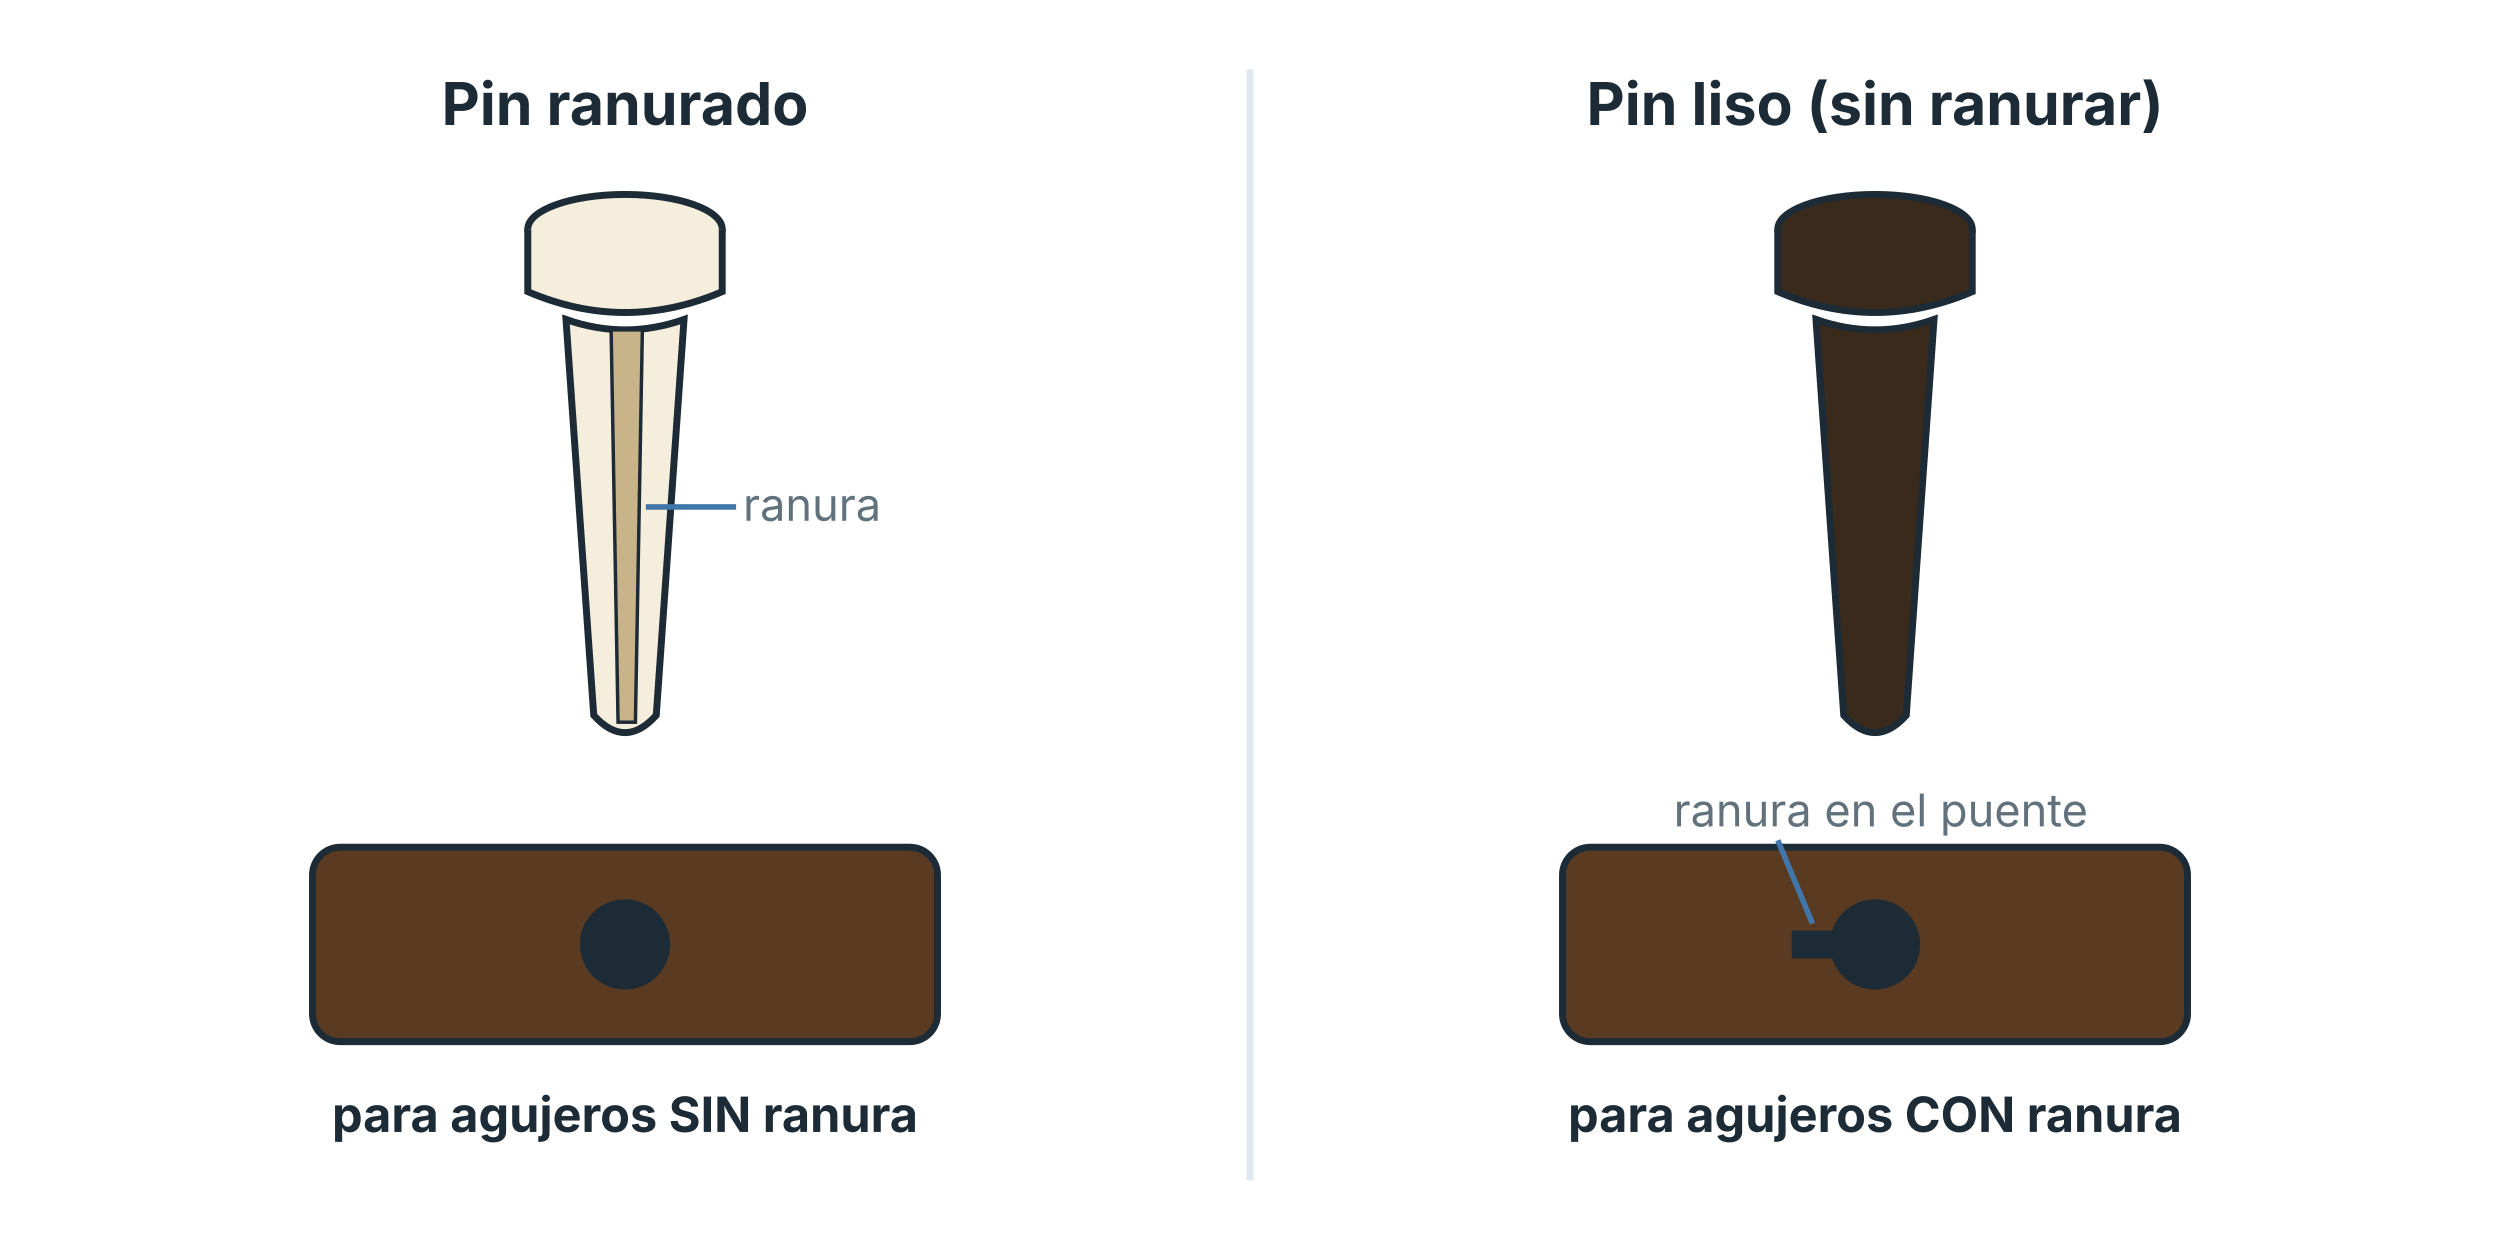
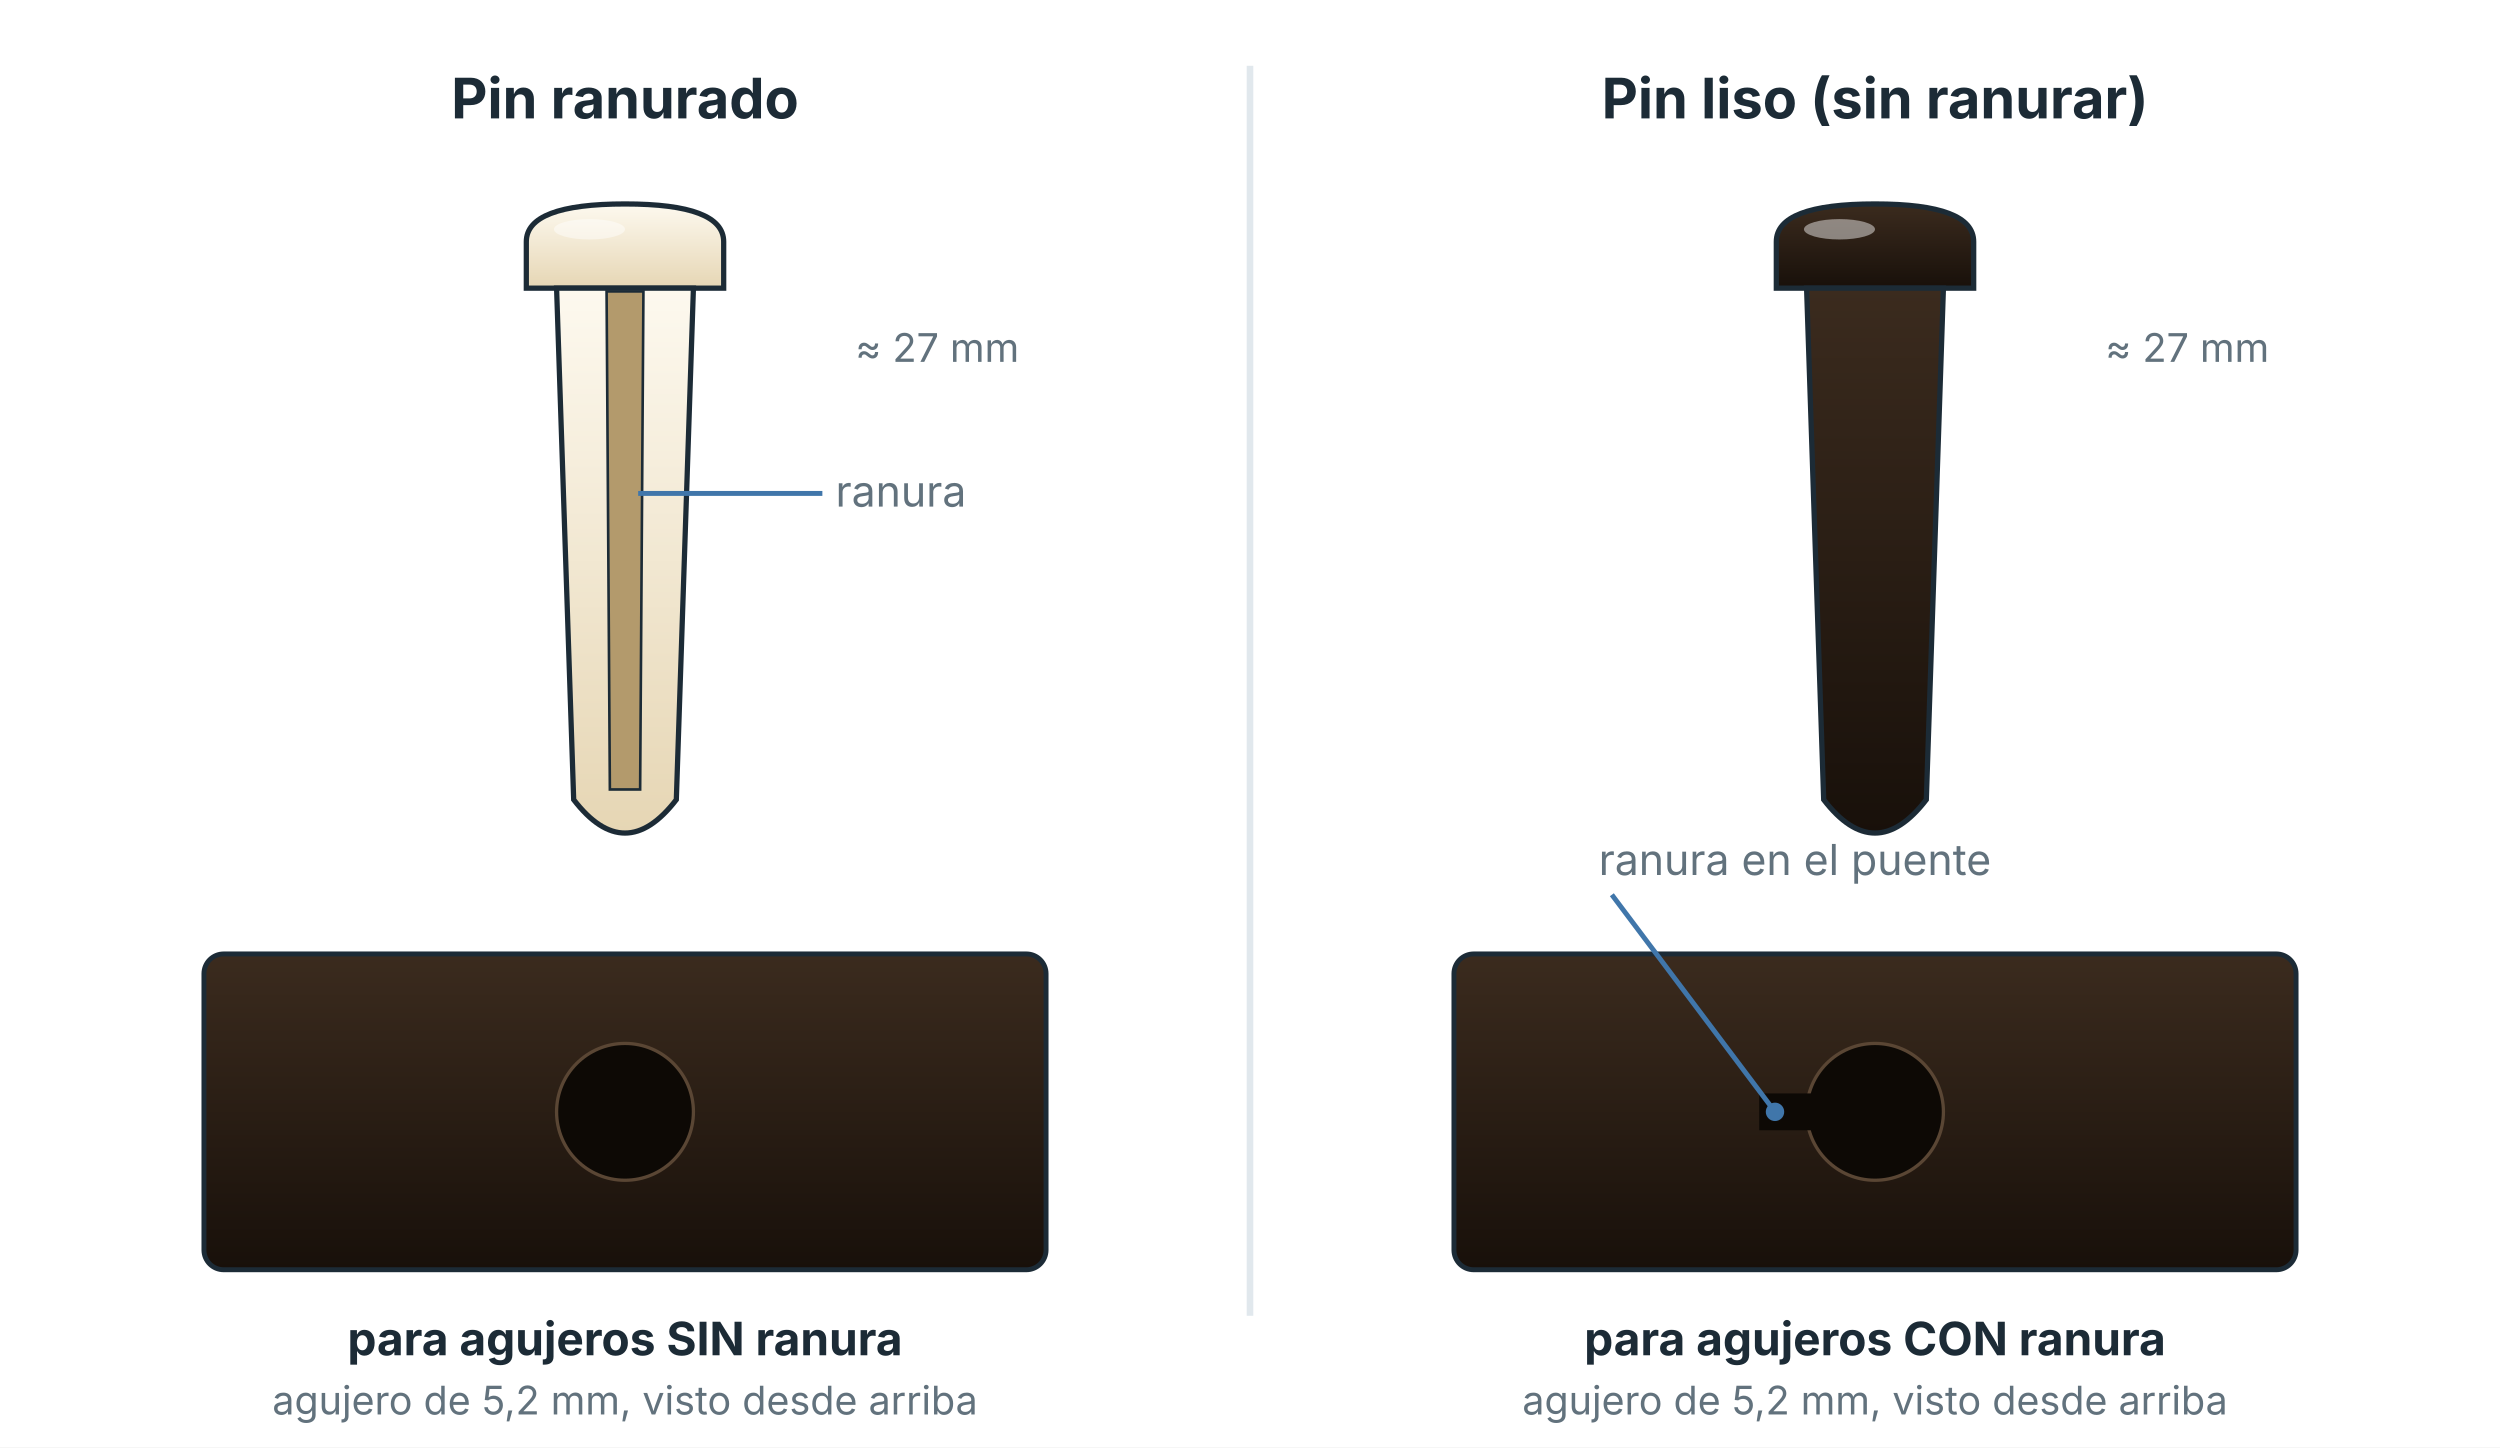
- <svg xmlns="http://www.w3.org/2000/svg" viewBox="0 0 720 360" font-family="Inter, Arial, sans-serif">
-   <rect width="720" height="360" fill="#ffffff" />
-   <line x1="360" y1="20" x2="360" y2="340" stroke="#e1e8ed" stroke-width="2" />
-   <g transform="translate(180,0)">
-     <text x="0" y="36" text-anchor="middle" font-size="17" font-weight="700" fill="#1c2b36">Pin ranurado</text>
-     <ellipse cx="0" cy="66" rx="28" ry="10" fill="#f6eedc" stroke="#1c2b36" stroke-width="2" />
-     <path d="M-28,66 L-28,84 Q0,96 28,84 L28,66" fill="#f6eedc" stroke="#1c2b36" stroke-width="2" />
-     <path d="M-17,92 L-9,206 Q0,216 9,206 L17,92 Q0,98 -17,92 Z" fill="#f6eedc" stroke="#1c2b36" stroke-width="2" />
-     <path d="M-4,95 L-2,208 L3,208 L5,95 Z" fill="#c9b48a" stroke="#1c2b36" stroke-width="1" />
-     <text x="34" y="150" font-size="13" fill="#62727d">ranura</text>
-     <line x1="32" y1="146" x2="6" y2="146" stroke="#4076AA" stroke-width="1.6" />
-     <rect x="-90" y="244" width="180" height="56" rx="8" fill="#5a3b22" stroke="#1c2b36" stroke-width="2" />
-     <circle cx="0" cy="272" r="13" fill="#1c2b36" />
-     <text x="0" y="326" text-anchor="middle" font-size="14" font-weight="700" fill="#1c2b36">para agujeros SIN ranura</text>
-   </g>
-   <g transform="translate(540,0)">
-     <text x="0" y="36" text-anchor="middle" font-size="17" font-weight="700" fill="#1c2b36">Pin liso (sin ranurar)</text>
-     <ellipse cx="0" cy="66" rx="28" ry="10" fill="#3a2a1c" stroke="#1c2b36" stroke-width="2" />
-     <path d="M-28,66 L-28,84 Q0,96 28,84 L28,66" fill="#3a2a1c" stroke="#1c2b36" stroke-width="2" />
-     <path d="M-17,92 L-9,206 Q0,216 9,206 L17,92 Q0,98 -17,92 Z" fill="#3a2a1c" stroke="#1c2b36" stroke-width="2" />
-     <rect x="-90" y="244" width="180" height="56" rx="8" fill="#5a3b22" stroke="#1c2b36" stroke-width="2" />
-     <circle cx="0" cy="272" r="13" fill="#1c2b36" />
-     <rect x="-24" y="268" width="14" height="8" fill="#1c2b36" />
-     <text x="-58" y="238" font-size="13" fill="#62727d">ranura en el puente</text>
-     <line x1="-28" y1="242" x2="-18" y2="266" stroke="#4076AA" stroke-width="1.6" />
-     <text x="0" y="326" text-anchor="middle" font-size="14" font-weight="700" fill="#1c2b36">para agujeros CON ranura</text>
-   </g>
+ <svg xmlns="http://www.w3.org/2000/svg" viewBox="0 0 760 440" font-family="Inter, Arial, sans-serif">
+   <defs>
+     <linearGradient id="bone" x1="0" y1="0" x2="0" y2="1">
+       <stop offset="0" stop-color="#fdf9ef" />
+       <stop offset="1" stop-color="#e6d6b4" />
+     </linearGradient>
+     <linearGradient id="boneH" x1="0" y1="0" x2="1" y2="0">
+       <stop offset="0" stop-color="#efe3c8" />
+       <stop offset=".5" stop-color="#fdf9ef" />
+       <stop offset="1" stop-color="#e3d2ad" />
+     </linearGradient>
+     <linearGradient id="rose" x1="0" y1="0" x2="0" y2="1">
+       <stop offset="0" stop-color="#4f3626" />
+       <stop offset="1" stop-color="#2c1d13" />
+     </linearGradient>
+     <linearGradient id="spruce" x1="0" y1="0" x2="1" y2="1">
+       <stop offset="0" stop-color="#f4e2bb" />
+       <stop offset="1" stop-color="#dfbf8a" />
+     </linearGradient>
+     <linearGradient id="mahog" x1="0" y1="0" x2="0" y2="1">
+       <stop offset="0" stop-color="#97643c" />
+       <stop offset="1" stop-color="#6b4226" />
+     </linearGradient>
+     <linearGradient id="maple" x1="0" y1="0" x2="0" y2="1">
+       <stop offset="0" stop-color="#d9b07a" />
+       <stop offset="1" stop-color="#b98a55" />
+     </linearGradient>
+     <linearGradient id="ebony" x1="0" y1="0" x2="0" y2="1">
+       <stop offset="0" stop-color="#3b2b1e" />
+       <stop offset="1" stop-color="#18100a" />
+     </linearGradient>
+     <linearGradient id="nickel" x1="0" y1="0" x2="0" y2="1">
+       <stop offset="0" stop-color="#f4f7f9" />
+       <stop offset=".55" stop-color="#bcc6cd" />
+       <stop offset="1" stop-color="#8c99a2" />
+     </linearGradient>
+     <linearGradient id="steel" x1="0" y1="0" x2="0" y2="1">
+       <stop offset="0" stop-color="#7d8890" />
+       <stop offset=".5" stop-color="#d6dde2" />
+       <stop offset="1" stop-color="#6c767d" />
+     </linearGradient>
+     <radialGradient id="ballg" cx=".35" cy=".35" r=".7">
+       <stop offset="0" stop-color="#f2c76a" />
+       <stop offset="1" stop-color="#9b7426" />
+     </radialGradient>
+     <marker id="ar" viewBox="0 0 10 10" refX="5" refY="5" markerWidth="7" markerHeight="7" orient="auto-start-reverse">
+       <path d="M0,0 L10,5 L0,10 Z" fill="#4076AA" />
+     </marker>
+     <pattern id="hatch" width="7" height="7" patternUnits="userSpaceOnUse" patternTransform="rotate(45)">
+       <line x1="0" y1="0" x2="0" y2="7" stroke="#c9b48a" stroke-width="2" />
+     </pattern>
+   </defs>
+   <rect width="760" height="440" fill="#ffffff" />
+   <line x1="380" y1="20" x2="380" y2="400" stroke="#e1e8ed" stroke-width="2" />
+   <text x="190.0" y="36.0" font-size="17" font-weight="700" fill="#1c2b36" text-anchor="middle">Pin ranurado</text>
+   <path d="M160.0,73.5 Q160.0,62.0 190.0,62.0 Q220.0,62.0 220.0,73.5 L220.0,87.6 L160.0,87.6 Z" fill="url(#bone)" stroke="#1c2b36" stroke-width="1.6" />
+   <path d="M169.2,87.6 L174.4,243.1 Q190.0,263.4 205.6,243.1 L210.8,87.6 Z" fill="url(#bone)" stroke="#1c2b36" stroke-width="1.6" />
+   <path d="M184.4,88.6 L185.4,240.0 L194.6,240.0 L195.6,88.6 Z" fill="#b39a6c" stroke="#1c2b36" stroke-width=".8" />
+   <ellipse cx="179.2" cy="69.7" rx="10.8" ry="3.1" fill="#ffffff" fill-opacity=".45" />
+   <path d="M194.0,150.0 L250.0,150.0" fill="none" stroke="#4076AA" stroke-width="1.5" />
+   <text x="254.0" y="154.0" font-size="13" fill="#62727d">ranura</text>
+   <text x="260.0" y="110.0" font-size="12" fill="#62727d">≈ 27 mm</text>
+   <rect x="62.0" y="290.0" width="256.0" height="96.0" rx="6" fill="url(#ebony)" stroke="#1c2b36" stroke-width="1.5" />
+   <circle cx="190" cy="338.0" r="20.8" fill="#0d0905" stroke="#5a4634" stroke-width="1" />
+   <text x="190.0" y="412.0" font-size="14" font-weight="700" fill="#1c2b36" text-anchor="middle">para agujeros SIN ranura</text>
+   <text x="190.0" y="430.0" font-size="12" fill="#62727d" text-anchor="middle">agujero de 5,2 mm, visto desde arriba</text>
+   <text x="570.0" y="36.0" font-size="17" font-weight="700" fill="#1c2b36" text-anchor="middle">Pin liso (sin ranurar)</text>
+   <path d="M540.0,73.5 Q540.0,62.0 570.0,62.0 Q600.0,62.0 600.0,73.5 L600.0,87.6 L540.0,87.6 Z" fill="url(#ebony)" stroke="#1c2b36" stroke-width="1.6" />
+   <path d="M549.2,87.6 L554.4,243.1 Q570.0,263.4 585.6,243.1 L590.8,87.6 Z" fill="url(#ebony)" stroke="#1c2b36" stroke-width="1.6" />
+   <ellipse cx="559.2" cy="69.7" rx="10.8" ry="3.1" fill="#ffffff" fill-opacity=".45" />
+   <text x="640.0" y="110.0" font-size="12" fill="#62727d">≈ 27 mm</text>
+   <rect x="442.0" y="290.0" width="256.0" height="96.0" rx="6" fill="url(#ebony)" stroke="#1c2b36" stroke-width="1.5" />
+   <circle cx="570" cy="338.0" r="20.8" fill="#0d0905" stroke="#5a4634" stroke-width="1" />
+   <rect x="534.8" y="332.4" width="16.4" height="11.2" fill="#0d0905" />
+   <path d="M539.6,338.0 L490.0,272.0" fill="none" stroke="#4076AA" stroke-width="1.5" />
+   <circle cx="539.6" cy="338.0" r="2.8" fill="#4076AA" />
+   <text x="486.0" y="266.0" font-size="13" fill="#62727d">ranura en el puente</text>
+   <text x="570.0" y="412.0" font-size="14" font-weight="700" fill="#1c2b36" text-anchor="middle">para agujeros CON ranura</text>
+   <text x="570.0" y="430.0" font-size="12" fill="#62727d" text-anchor="middle">agujero de 5,2 mm, visto desde arriba</text>
</svg>
